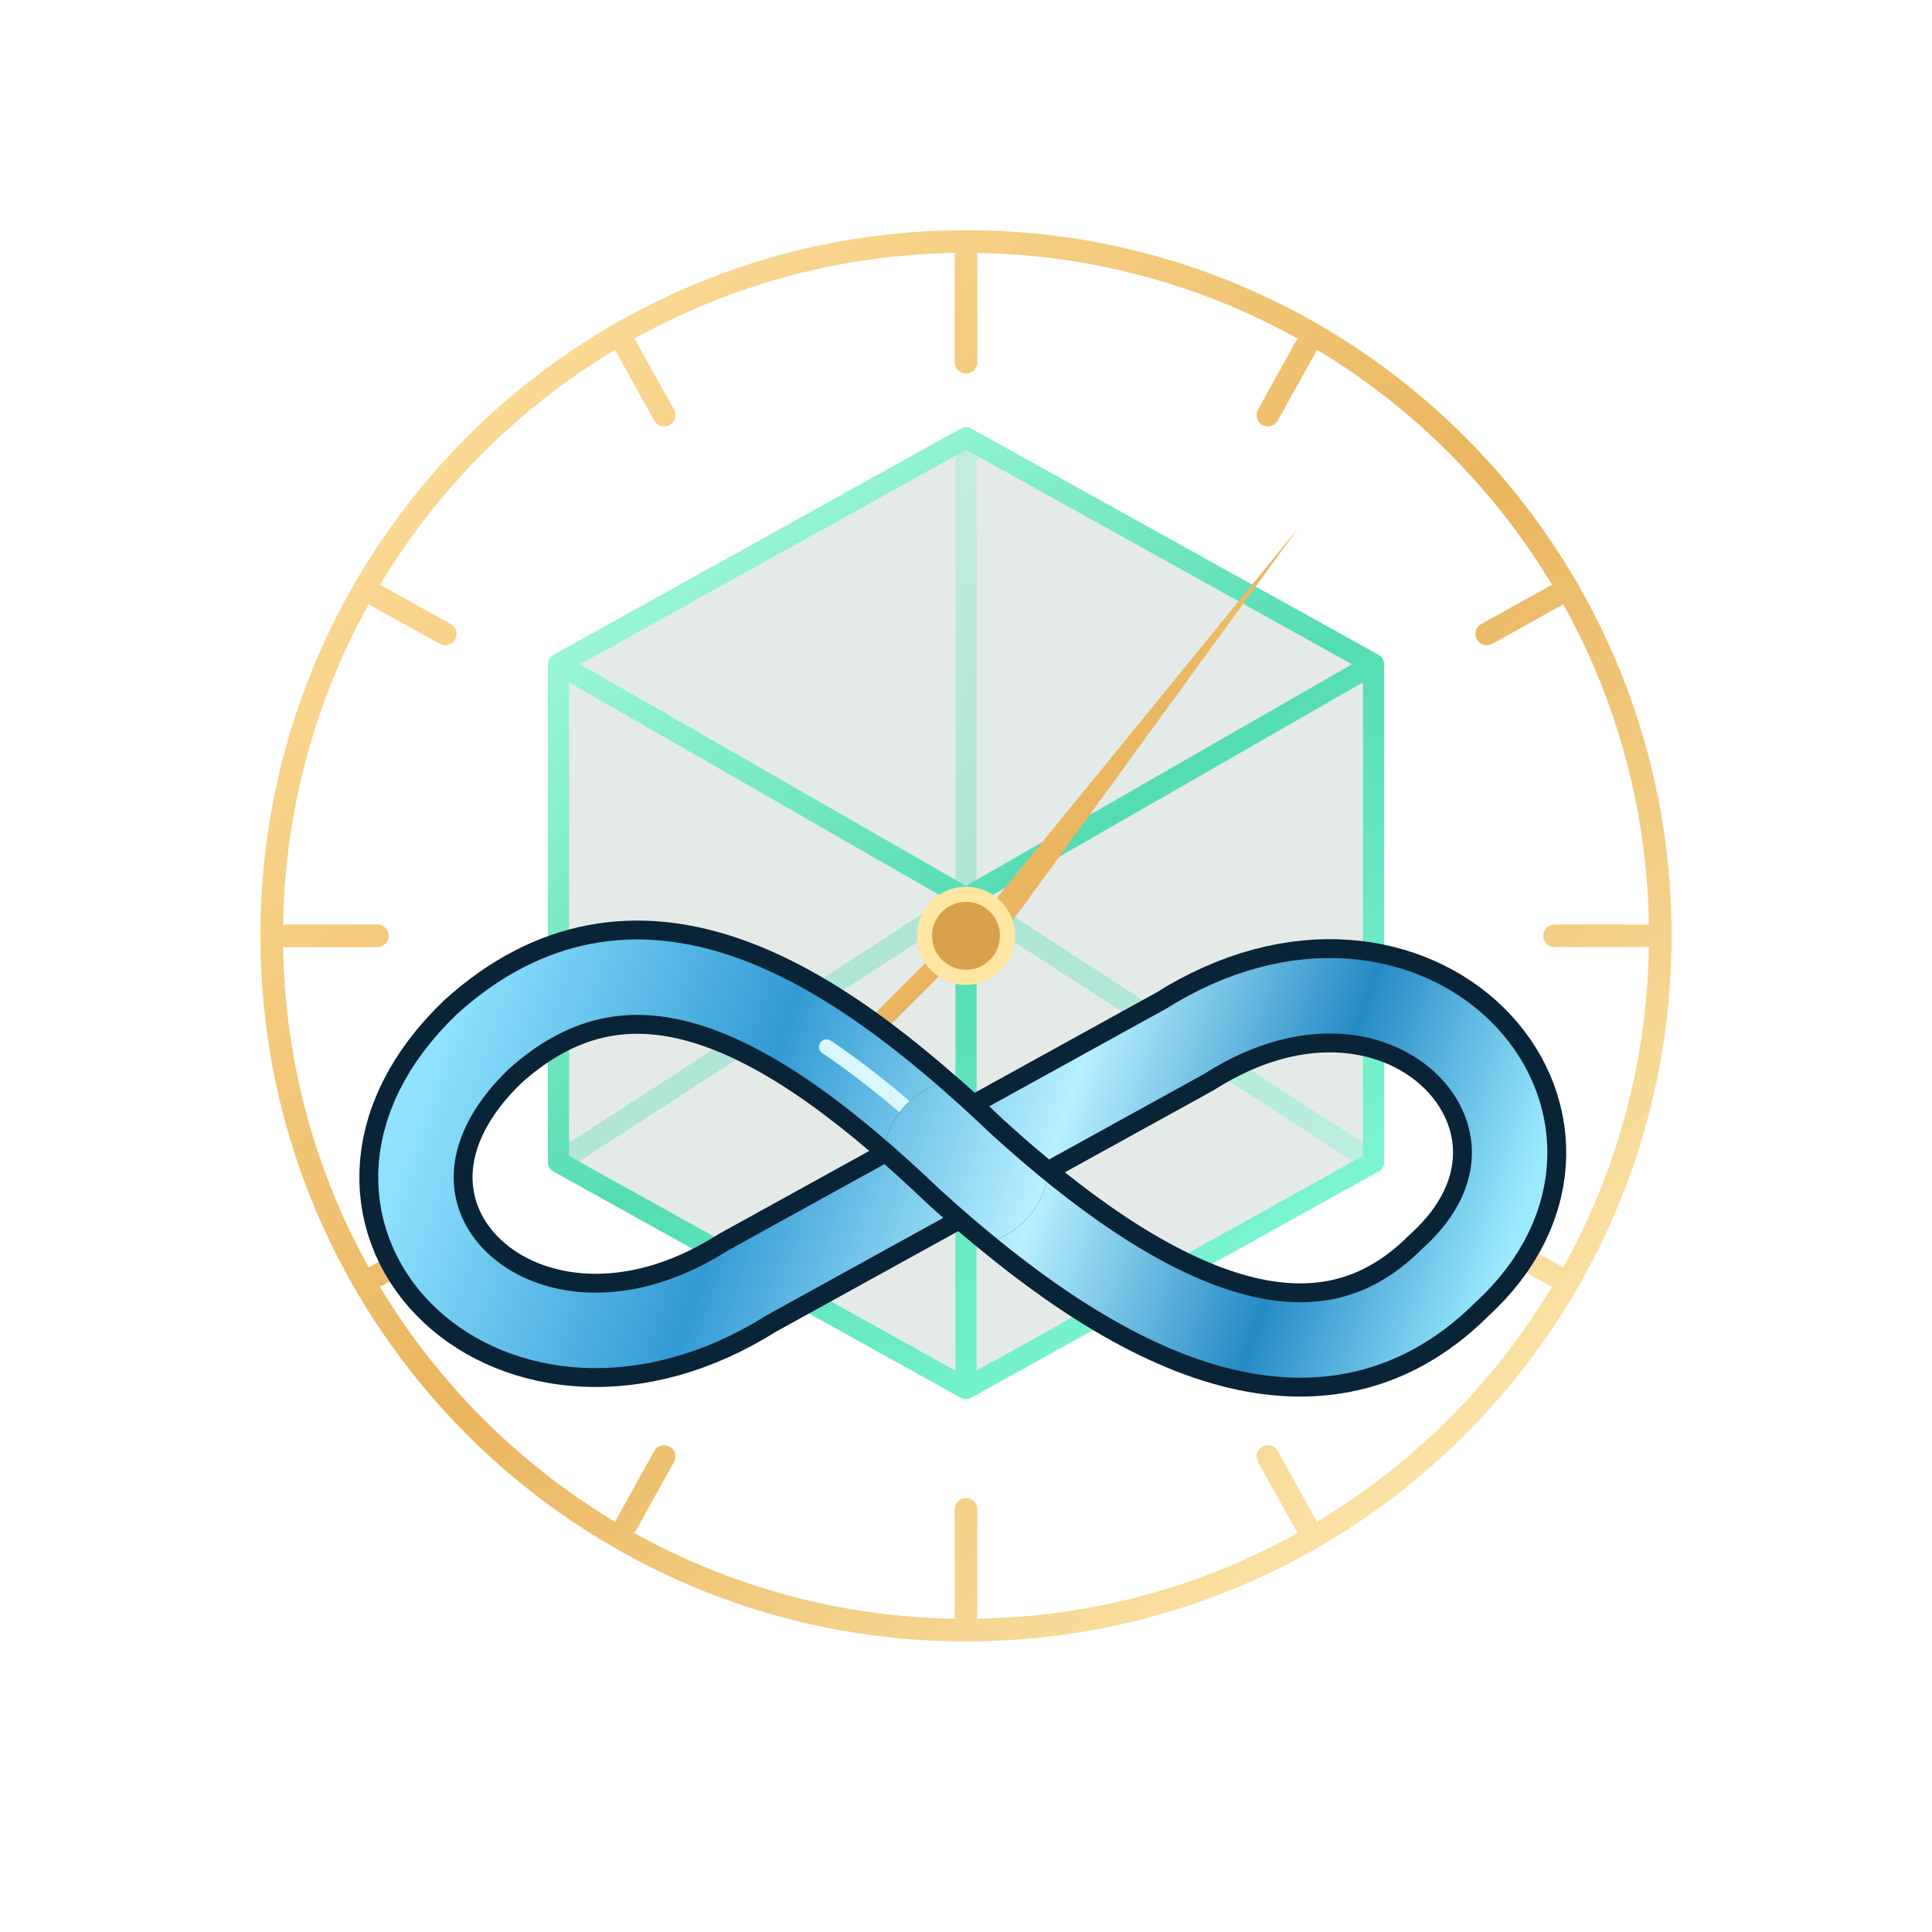
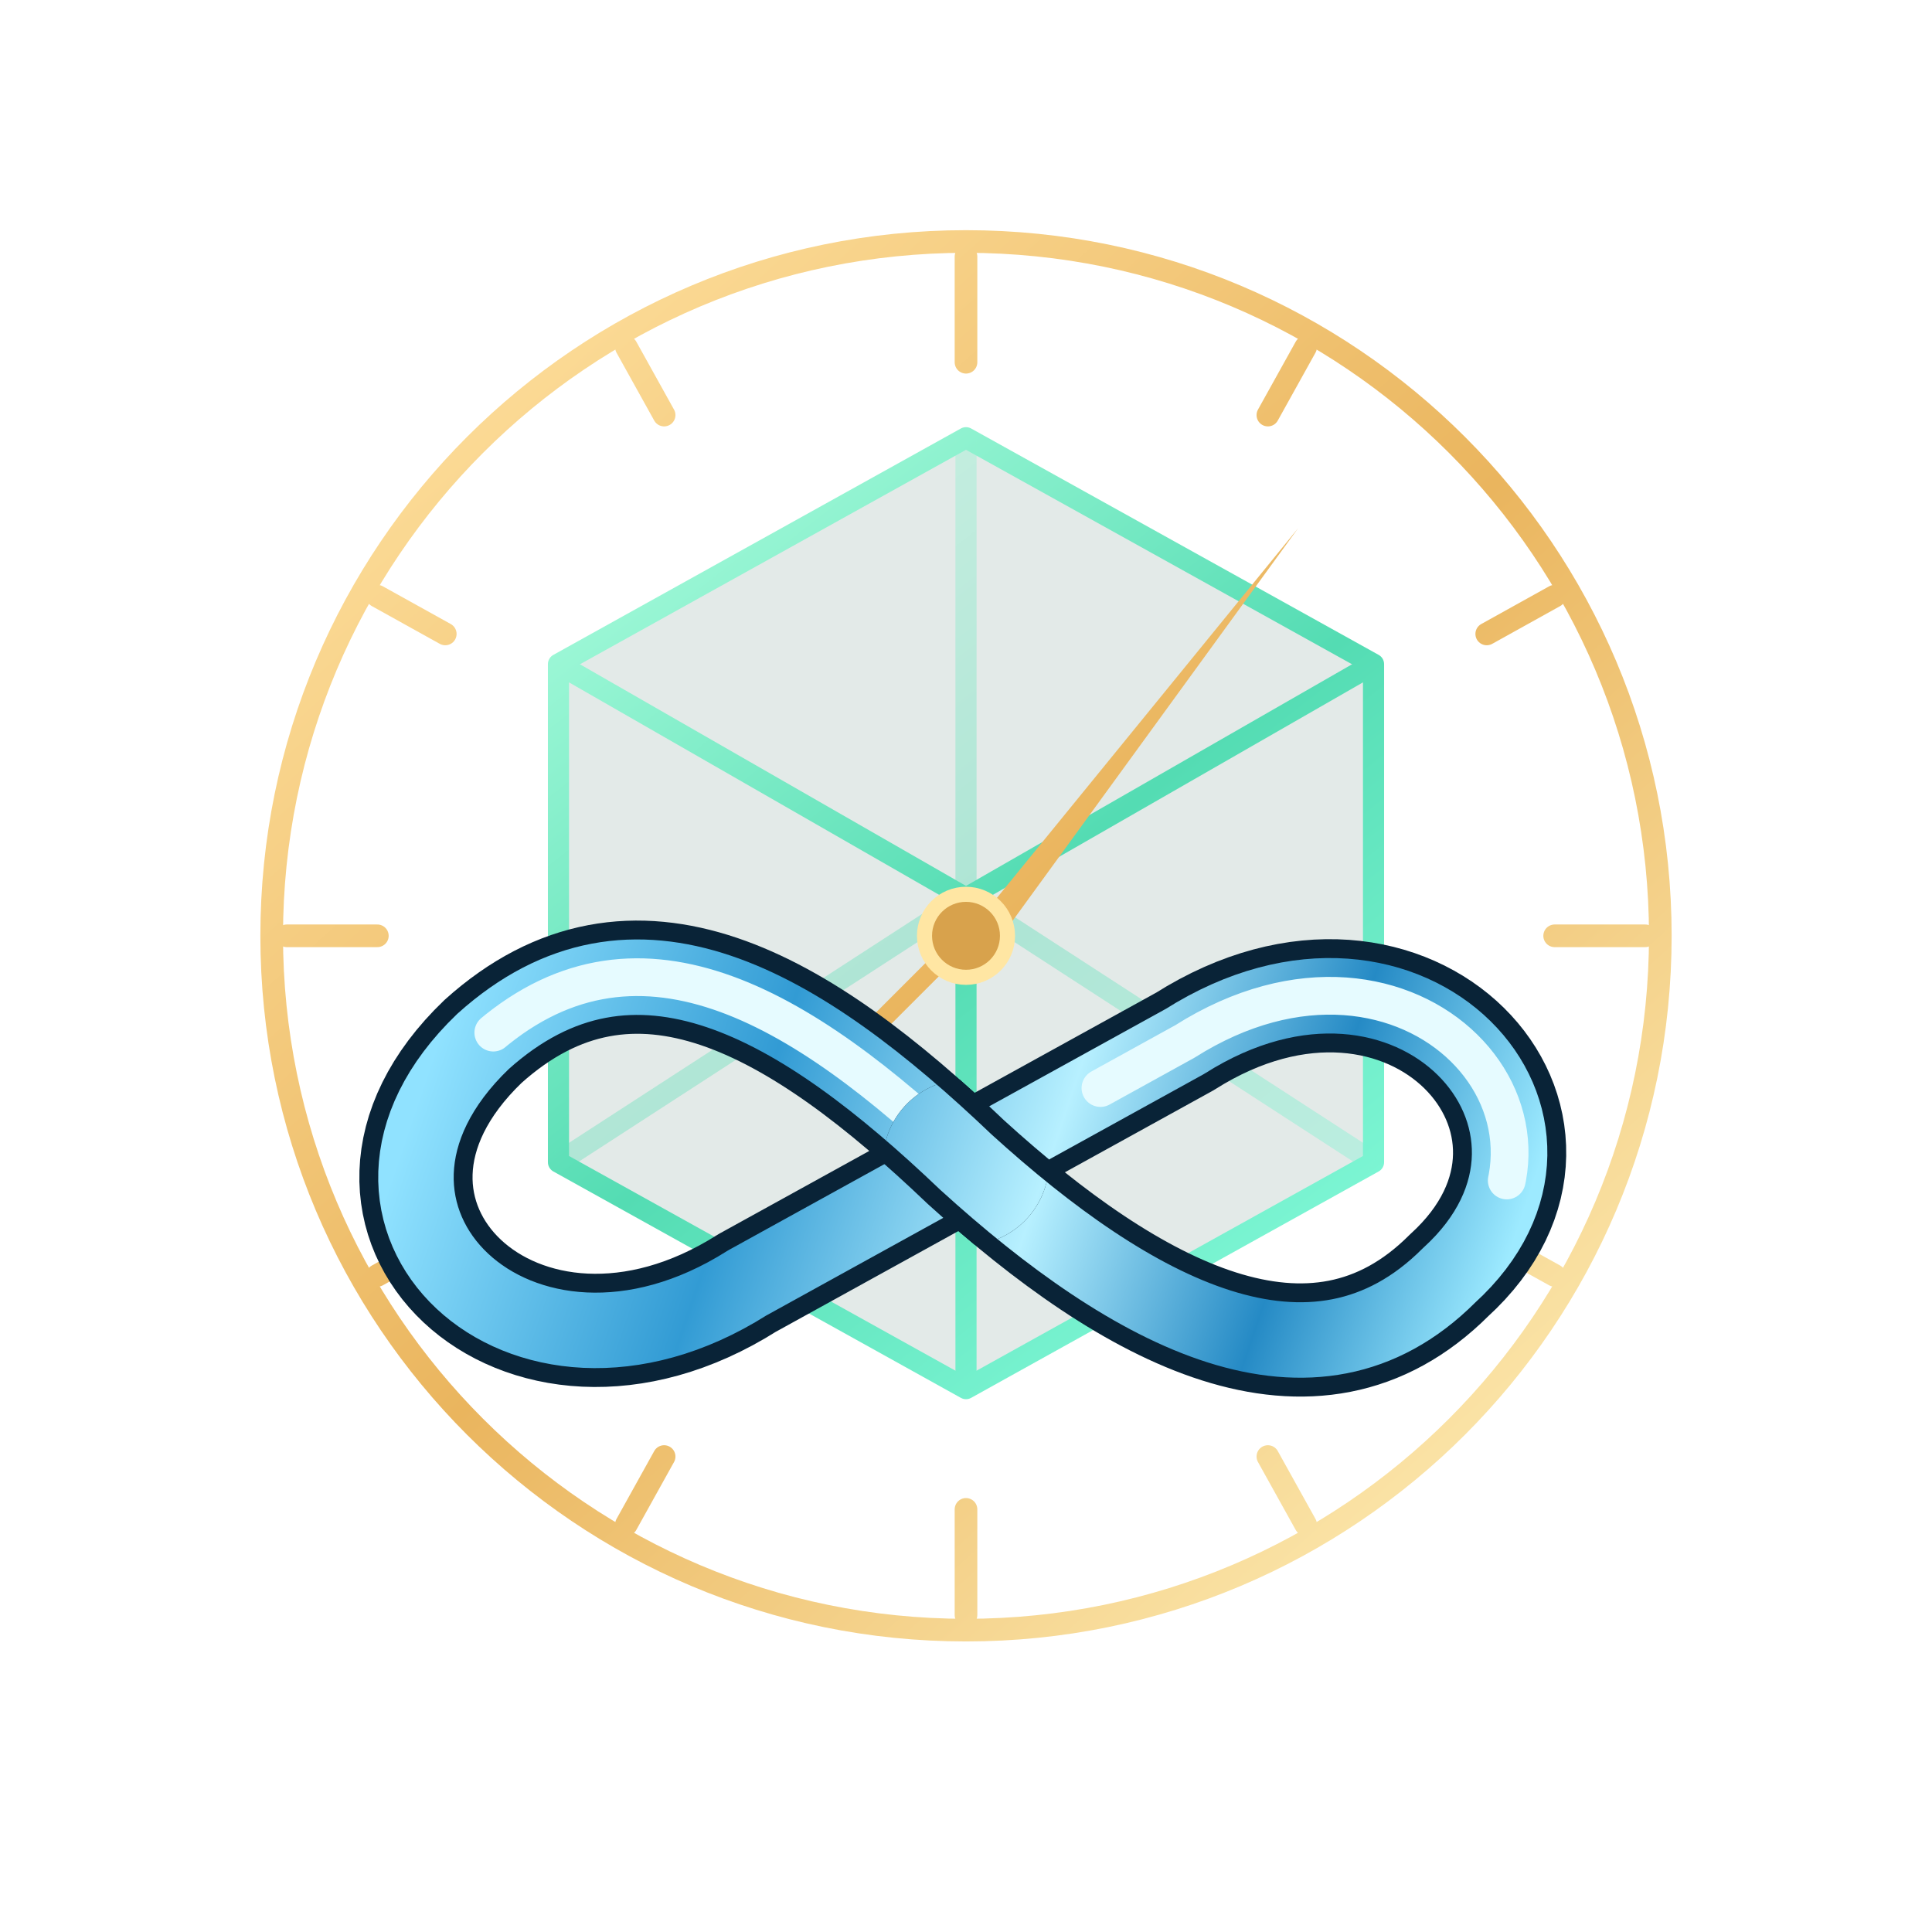
<svg xmlns="http://www.w3.org/2000/svg" viewBox="0 0 256 256" fill="none" role="img" aria-labelledby="brand-title">
  <defs>
    <linearGradient id="gold" x1="48" y1="40" x2="206" y2="216" gradientUnits="userSpaceOnUse">
      <stop stop-color="#ffe2a1" />
      <stop offset=".5" stop-color="#eab55e" />
      <stop offset="1" stop-color="#fff0ba" />
    </linearGradient>
    <linearGradient id="green" x1="78" y1="58" x2="180" y2="188" gradientUnits="userSpaceOnUse">
      <stop stop-color="#b1ffe0" />
      <stop offset=".5" stop-color="#54dcb3" />
      <stop offset="1" stop-color="#8cffe0" />
    </linearGradient>
    <linearGradient id="blue" x1="60" y1="132" x2="196" y2="178" gradientUnits="userSpaceOnUse">
      <stop stop-color="#90e2ff" />
      <stop offset=".3" stop-color="#329bd4" />
      <stop offset=".57" stop-color="#b7f0ff" />
      <stop offset=".8" stop-color="#258ac5" />
      <stop offset="1" stop-color="#9deaff" />
    </linearGradient>
    <clipPath id="crossing">
      <circle cx="128" cy="154" r="11" />
    </clipPath>
  </defs>
  <style>
-     .sq-hand{transform-origin:128px 124px;animation:sq-clock 24s linear infinite}
-     .sq-space{transform-origin:128px 124px;animation:sq-dimension 12s ease-in-out infinite}
-     .sq-flow{stroke-dasharray:24 384;animation:sq-eternal 8s linear infinite}
+     .sq-hand{transform-origin:128px 124px;animation:sq-clock 12s linear infinite}
+     .sq-space{transform-origin:128px 124px;animation:sq-dimension 10s linear infinite}
+     .sq-eternity{transform-origin:128px 154px;animation:sq-weave 6s ease-in-out infinite}
+     .sq-flow{stroke-dasharray:72 132;animation:sq-eternal 3s linear infinite}
    @keyframes sq-clock{to{transform:rotate(360deg)}}
-     @keyframes sq-dimension{0%,100%{transform:scaleX(1) skewY(0deg)}25%{transform:scaleX(.88) skewY(6deg)}50%{transform:scaleX(1) skewY(0deg)}75%{transform:scaleX(.88) skewY(-6deg)}}
+     @keyframes sq-dimension{to{transform:rotate(360deg)}}
+     @keyframes sq-weave{0%,100%{transform:rotate(-12deg) scale(.94)}50%{transform:rotate(12deg) scale(1.04)}}
    @keyframes sq-eternal{to{stroke-dashoffset:-408}}
-     @media(prefers-reduced-motion:reduce){.sq-hand,.sq-space,.sq-flow{animation:none}}
+     @media(prefers-reduced-motion:reduce){.sq-hand,.sq-space,.sq-flow,.sq-eternity{animation:none}}
  </style>
  <g stroke="url(#gold)" stroke-linecap="round">
    <circle cx="128" cy="124" r="92" stroke-width="3" />
    <path d="M128 34V48 M128 200V214 M38 124H50 M206 124H218 M83 46L88 55 M168 193L173 202 M50 79L59 84 M197 164L206 169 M50 169L59 164 M197 84L206 79 M83 202L88 193 M168 55L173 46" stroke-width="3" />
  </g>
  <g class="sq-space" stroke="url(#green)" stroke-width="2.8" stroke-linejoin="round">
    <path d="M128 58L182 88V154L128 184L74 154V88Z" fill="#174b3d" fill-opacity=".12" />
    <path d="M74 88L128 119L182 88M128 119V184" />
    <path d="M128 58V119M74 154L128 119L182 154" opacity=".38" />
  </g>
  <g class="sq-hand">
    <path d="M128 124L172 70L132 125Z" fill="url(#gold)" />
    <path d="M128 124L112 140" stroke="url(#gold)" stroke-width="2.5" stroke-linecap="round" />
  </g>
  <circle cx="128" cy="124" r="5.5" fill="#d8a24c" stroke="#ffe6a3" stroke-width="2" />
-   <g stroke-linecap="round" stroke-linejoin="round">
+   <g class="sq-eternity" stroke-linecap="round" stroke-linejoin="round">
    <path id="infinity" d="M128 154C106 133 84 120 64 138C40 161 69 189 99 170L157 138C187 119 214 149 192 169C174 187 150 174 128 154Z" stroke="#092337" stroke-width="15" />
    <path d="M128 154C106 133 84 120 64 138C40 161 69 189 99 170L157 138C187 119 214 149 192 169C174 187 150 174 128 154Z" stroke="url(#blue)" stroke-width="10" />
-     <path class="sq-flow" d="M128 154C106 133 84 120 64 138C40 161 69 189 99 170L157 138C187 119 214 149 192 169C174 187 150 174 128 154Z" stroke="#d8f7ff" stroke-width="2" />
+     <path class="sq-flow" d="M128 154C106 133 84 120 64 138C40 161 69 189 99 170L157 138C187 119 214 149 192 169C174 187 150 174 128 154Z" stroke="#e6fbff" stroke-width="5" />
    <path clip-path="url(#crossing)" d="M192 169C174 187 150 174 128 154C106 133 84 120 64 138" stroke="#092337" stroke-width="15" />
    <path clip-path="url(#crossing)" d="M192 169C174 187 150 174 128 154C106 133 84 120 64 138" stroke="url(#blue)" stroke-width="10" />
  </g>
</svg>
